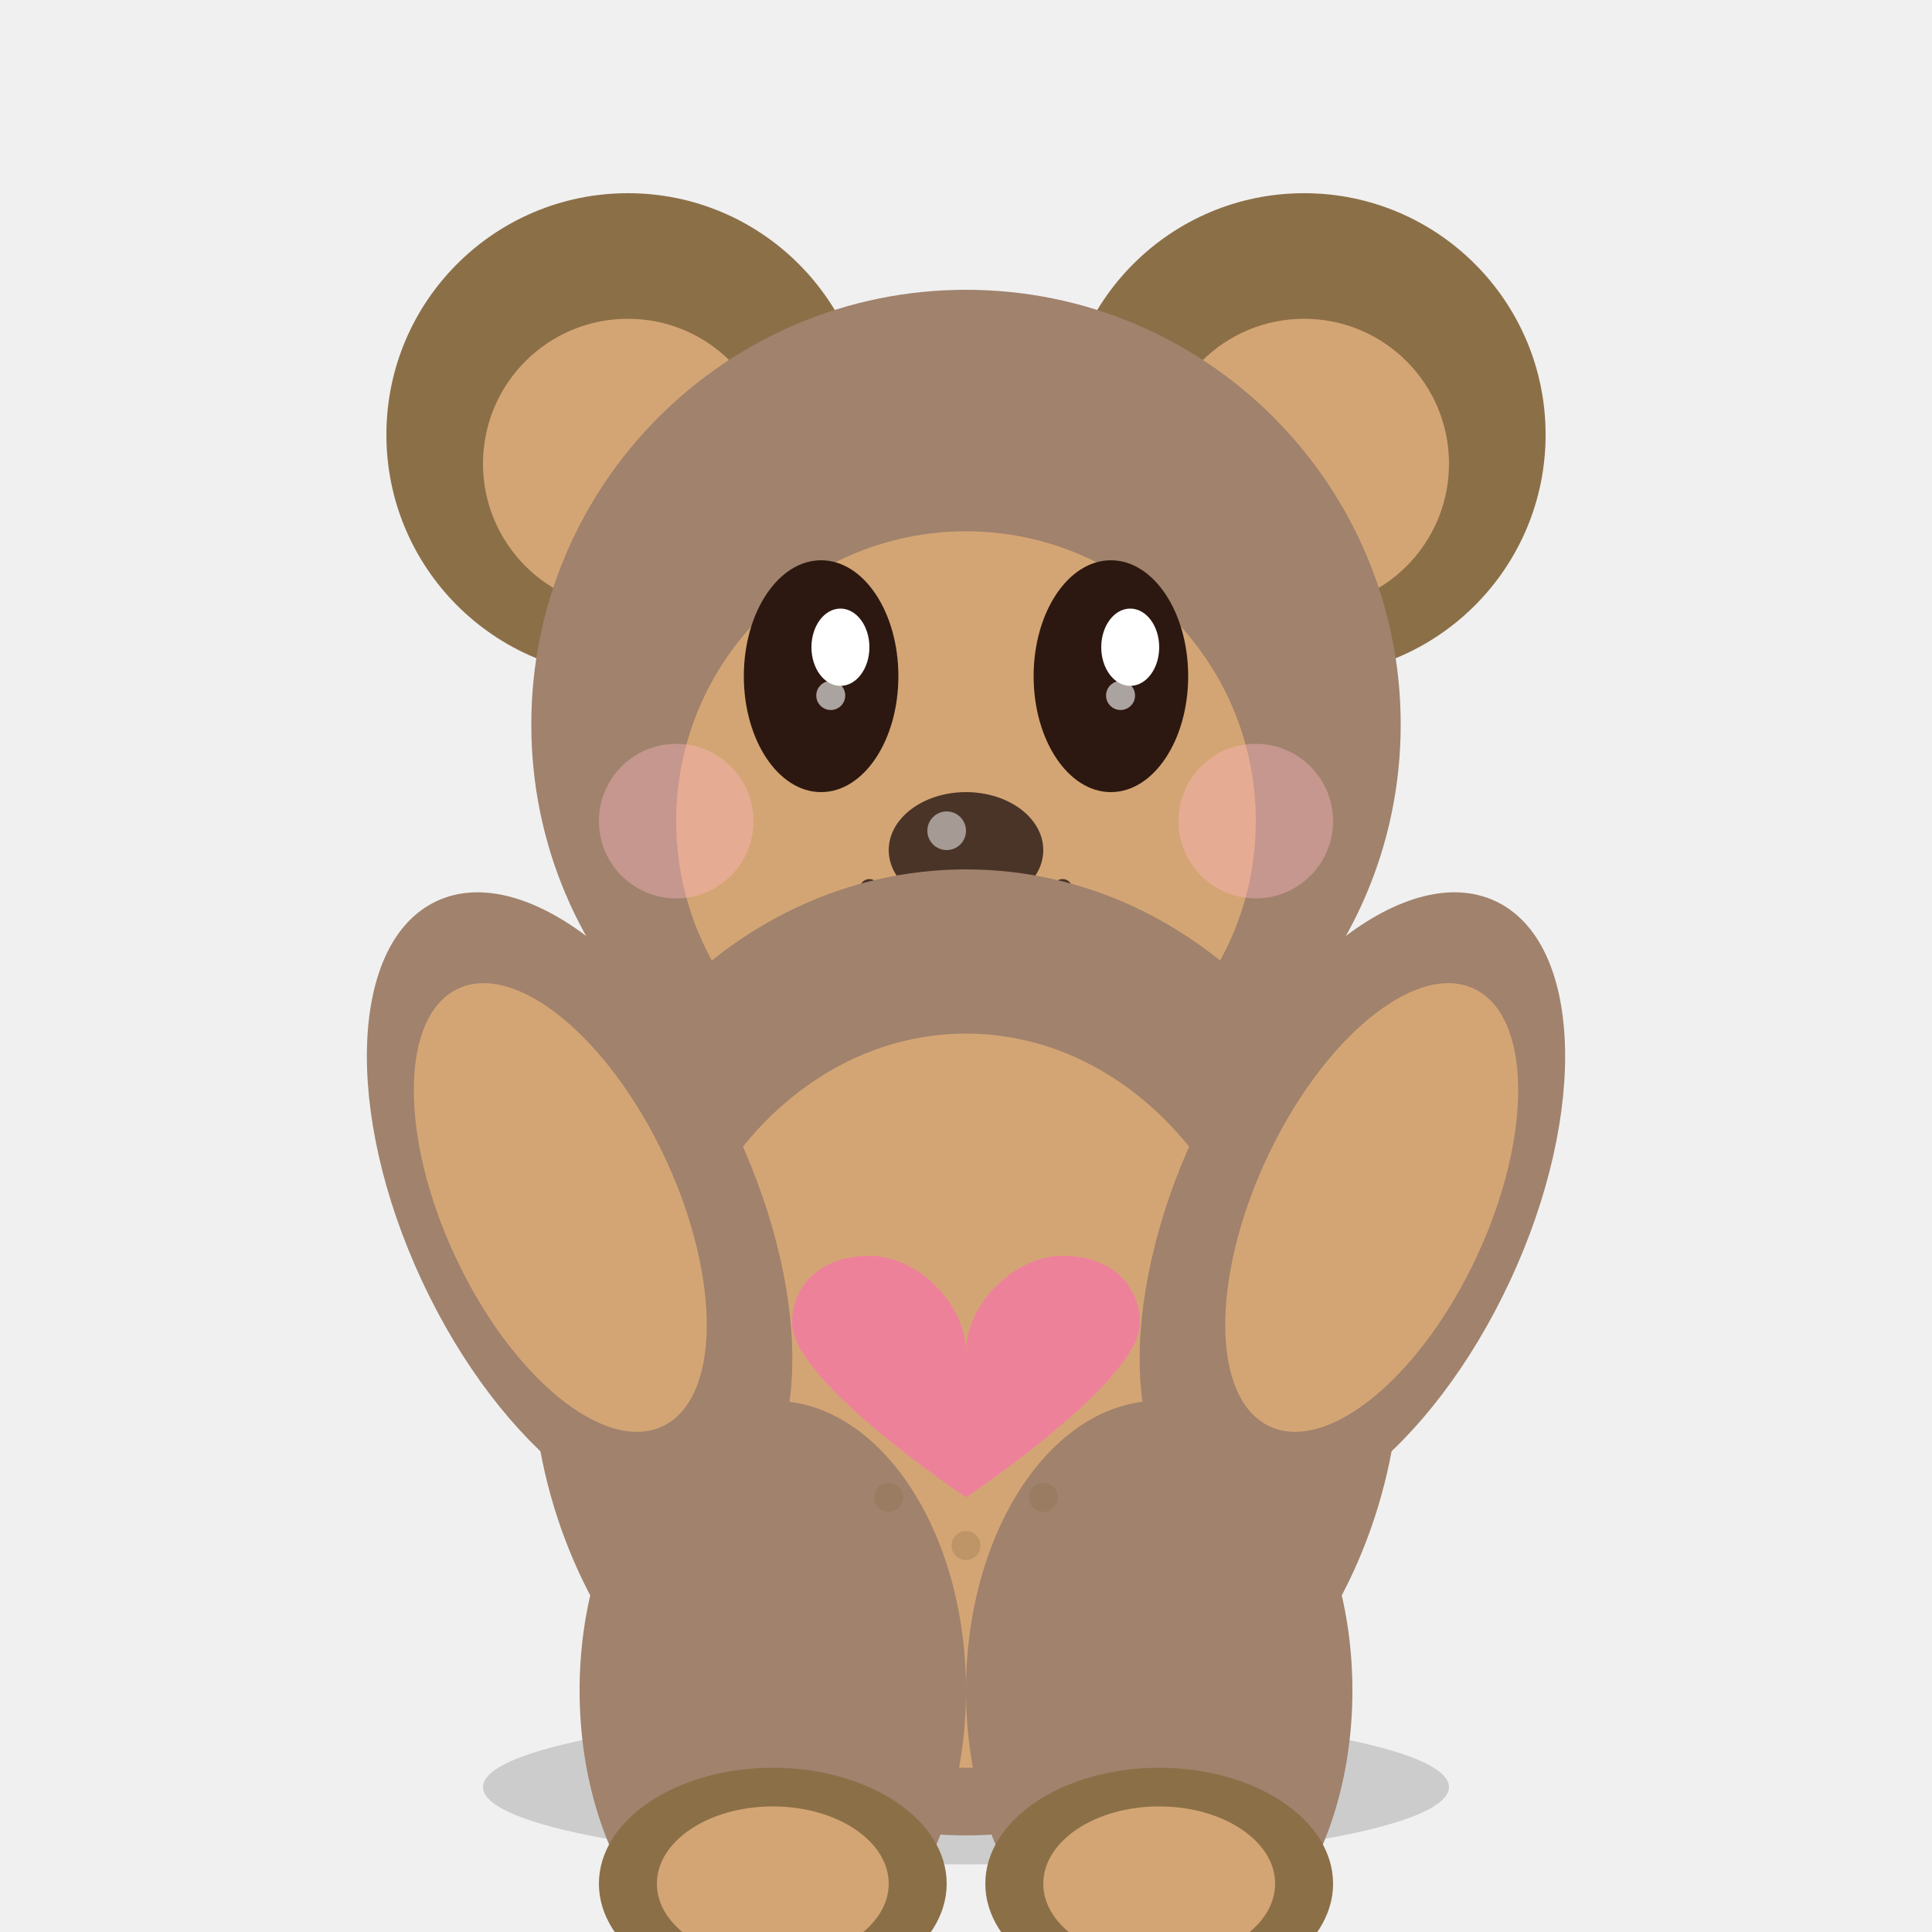
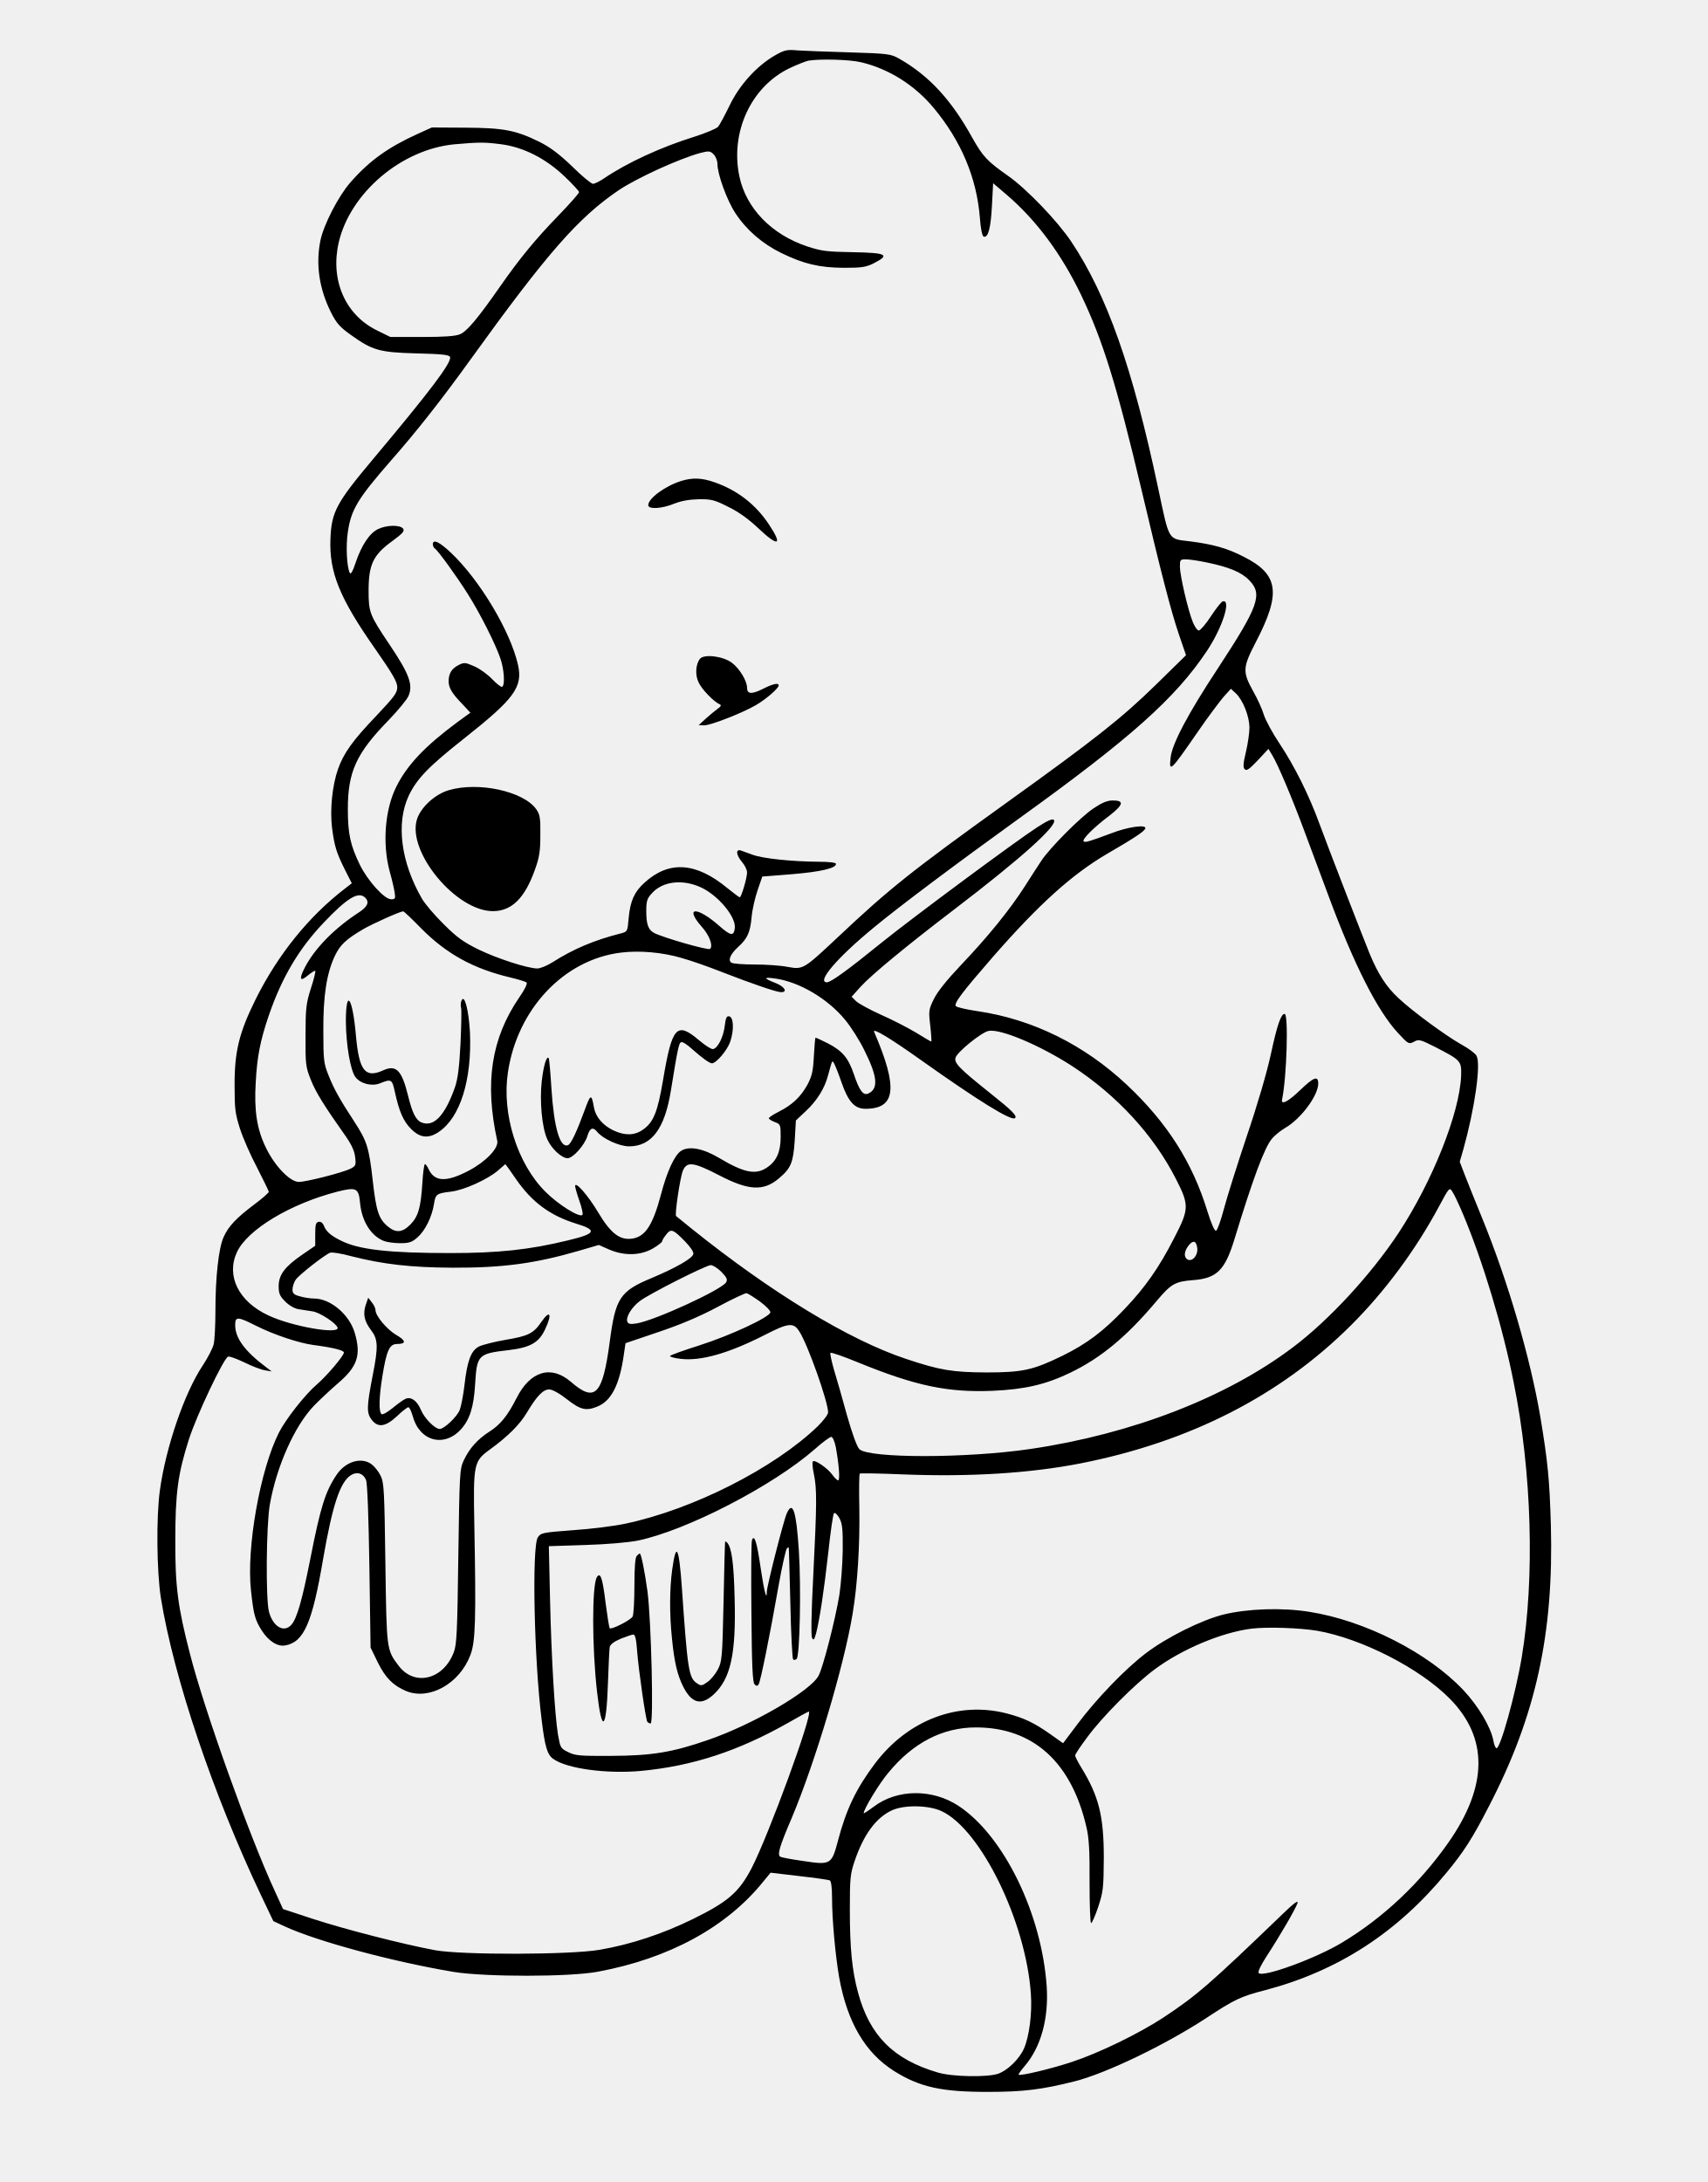
- <svg xmlns="http://www.w3.org/2000/svg" viewBox="0 0 200 200" width="200" height="200">
-   <ellipse cx="100" cy="185" rx="50" ry="8" fill="rgba(0,0,0,0.15)" />
-   <circle cx="65" cy="45" r="25" fill="#8B6F47" />
-   <circle cx="65" cy="48" r="15" fill="#D4A574" />
-   <circle cx="135" cy="45" r="25" fill="#8B6F47" />
-   <circle cx="135" cy="48" r="15" fill="#D4A574" />
-   <circle cx="100" cy="75" r="45" fill="#A0826D" />
-   <circle cx="100" cy="85" r="30" fill="#D4A574" />
-   <ellipse cx="85" cy="70" rx="8" ry="12" fill="#2C1810" />
-   <ellipse cx="87" cy="67" rx="3" ry="4" fill="#FFFFFF" />
-   <circle cx="86" cy="72" r="1.5" fill="#FFFFFF" opacity="0.6" />
-   <ellipse cx="115" cy="70" rx="8" ry="12" fill="#2C1810" />
-   <ellipse cx="117" cy="67" rx="3" ry="4" fill="#FFFFFF" />
-   <circle cx="116" cy="72" r="1.5" fill="#FFFFFF" opacity="0.6" />
-   <ellipse cx="100" cy="88" rx="8" ry="6" fill="#4A3428" />
-   <ellipse cx="98" cy="86" rx="2" ry="2" fill="#FFFFFF" opacity="0.5" />
-   <path d="M 100 90 Q 95 95 90 92" stroke="#4A3428" stroke-width="2" fill="none" stroke-linecap="round" />
-   <path d="M 100 90 Q 105 95 110 92" stroke="#4A3428" stroke-width="2" fill="none" stroke-linecap="round" />
-   <circle cx="70" cy="85" r="8" fill="#FFB6C1" opacity="0.4" />
-   <circle cx="130" cy="85" r="8" fill="#FFB6C1" opacity="0.4" />
-   <ellipse cx="100" cy="140" rx="45" ry="50" fill="#A0826D" />
-   <ellipse cx="100" cy="145" rx="32" ry="38" fill="#D4A574" />
-   <ellipse cx="60" cy="125" rx="18" ry="35" fill="#A0826D" transform="rotate(-25 60 125)" />
-   <ellipse cx="58" cy="125" rx="12" ry="25" fill="#D4A574" transform="rotate(-25 58 125)" />
-   <ellipse cx="140" cy="125" rx="18" ry="35" fill="#A0826D" transform="rotate(25 140 125)" />
-   <ellipse cx="142" cy="125" rx="12" ry="25" fill="#D4A574" transform="rotate(25 142 125)" />
-   <ellipse cx="80" cy="175" rx="20" ry="30" fill="#A0826D" />
-   <ellipse cx="80" cy="195" rx="18" ry="12" fill="#8B6F47" />
-   <ellipse cx="80" cy="195" rx="12" ry="8" fill="#D4A574" />
-   <ellipse cx="120" cy="175" rx="20" ry="30" fill="#A0826D" />
-   <ellipse cx="120" cy="195" rx="18" ry="12" fill="#8B6F47" />
-   <ellipse cx="120" cy="195" rx="12" ry="8" fill="#D4A574" />
-   <path d="M 100 140 C 100 135, 95 130, 90 130 C 85 130, 82 133, 82 137 C 82 143, 100 155, 100 155 C 100 155, 118 143, 118 137 C 118 133, 115 130, 110 130 C 105 130, 100 135, 100 140 Z" fill="#FF69B4" opacity="0.6" />
-   <circle cx="92" cy="155" r="1.5" fill="#8B6F47" opacity="0.3" />
-   <circle cx="100" cy="160" r="1.5" fill="#8B6F47" opacity="0.3" />
-   <circle cx="108" cy="155" r="1.5" fill="#8B6F47" opacity="0.3" />
+ <svg xmlns="http://www.w3.org/2000/svg" version="1.0" width="864pt" height="1104pt" viewBox="0 0 864 1104" preserveAspectRatio="xMidYMid meet">
+   <g transform="translate(0,1104) scale(0.1,-0.1)" fill="#000000" stroke="none">
+     <path d="M3920 10759 c-92 -53 -180 -151 -229 -254 -24 -49 -50 -98 -58 -107 -9 -9 -61 -31 -117 -49 -171 -53 -343 -132 -462 -213 -21 -14 -45 -26 -54 -26 -8 0 -56 39 -105 88 -66 63 -111 97 -165 124 -120 59 -181 71 -375 72 l-170 1 -73 -33 c-149 -68 -243 -135 -340 -246 -60 -69 -135 -214 -151 -294 -24 -119 -6 -243 53 -361 29 -58 46 -76 102 -116 109 -78 144 -88 332 -93 125 -3 165 -7 169 -18 10 -26 -94 -165 -392 -520 -183 -218 -208 -265 -213 -400 -7 -169 46 -300 227 -558 88 -126 111 -166 111 -193 0 -29 -15 -48 -107 -146 -118 -123 -164 -187 -193 -269 -29 -83 -41 -205 -30 -296 12 -93 22 -126 66 -214 l34 -67 -36 -28 c-181 -139 -337 -332 -449 -556 -85 -171 -109 -267 -108 -442 0 -115 3 -140 27 -215 15 -47 54 -136 87 -198 32 -63 59 -118 59 -122 0 -5 -33 -34 -72 -63 -93 -70 -132 -111 -157 -167 -25 -57 -41 -202 -41 -372 0 -73 -4 -150 -9 -170 -5 -20 -30 -69 -56 -108 -92 -138 -186 -413 -216 -630 -19 -137 -16 -411 5 -545 65 -402 263 -991 508 -1507 l61 -128 56 -26 c164 -76 546 -179 856 -231 160 -26 588 -26 730 1 361 67 652 226 837 456 l37 45 144 -17 c80 -9 150 -19 156 -22 7 -4 11 -41 11 -89 0 -110 17 -292 36 -402 41 -227 132 -381 277 -473 130 -82 242 -107 482 -106 173 0 269 12 435 54 159 41 452 182 658 316 150 99 178 112 305 145 367 97 667 291 916 594 87 105 132 175 214 335 238 458 329 873 314 1424 -7 233 -15 317 -53 546 -51 300 -164 688 -296 1010 -33 80 -71 176 -86 214 l-26 68 18 62 c58 208 90 431 67 474 -6 12 -41 38 -78 58 -78 44 -246 167 -316 233 -62 57 -104 122 -147 226 -37 91 -205 524 -255 660 -52 143 -127 292 -199 400 -37 55 -73 122 -81 148 -8 27 -32 81 -55 121 -54 98 -52 119 14 247 130 249 116 344 -63 433 -84 43 -153 62 -270 77 -113 14 -103 -3 -161 269 -129 609 -259 977 -440 1248 -70 104 -224 265 -319 332 -107 75 -128 98 -182 194 -105 190 -218 313 -369 399 -43 24 -54 26 -250 32 -113 3 -232 8 -265 10 -54 5 -66 2 -115 -26z m437 -34 c140 -33 272 -116 368 -232 139 -167 217 -354 233 -555 4 -56 12 -93 19 -95 23 -8 36 43 42 156 l6 114 68 -58 c150 -128 277 -299 377 -507 110 -230 180 -455 305 -983 101 -429 151 -620 190 -735 l36 -105 -153 -150 c-173 -169 -306 -274 -753 -595 -487 -350 -596 -437 -858 -684 -172 -161 -173 -162 -252 -148 -34 7 -109 12 -166 12 -57 0 -110 4 -118 9 -19 12 -6 43 34 80 47 42 61 74 68 151 3 36 17 97 30 135 l24 70 151 12 c144 12 222 30 222 52 0 7 -35 11 -92 11 -130 1 -278 16 -329 35 -24 9 -52 19 -61 22 -27 8 -23 -24 7 -59 14 -16 25 -40 25 -52 0 -28 -29 -126 -37 -126 -3 0 -31 21 -62 46 -159 132 -296 141 -420 28 -51 -46 -72 -92 -80 -178 -6 -70 -6 -70 -41 -79 -134 -34 -240 -79 -345 -146 -27 -17 -61 -31 -76 -31 -49 0 -203 50 -298 96 -77 38 -110 62 -176 128 -45 44 -95 103 -110 129 -107 185 -132 382 -67 521 41 86 101 148 282 291 253 200 296 259 271 371 -38 169 -193 429 -339 567 -59 56 -92 71 -92 43 0 -8 5 -18 10 -21 16 -10 113 -144 168 -232 62 -98 138 -250 163 -322 20 -57 25 -136 10 -146 -5 -3 -28 15 -51 39 -23 24 -64 54 -91 65 -45 20 -51 20 -79 6 -35 -18 -50 -43 -50 -82 0 -33 17 -62 72 -118 l38 -41 -66 -48 c-162 -120 -253 -215 -308 -325 -58 -114 -72 -288 -35 -427 12 -43 24 -94 26 -111 5 -29 2 -33 -18 -33 -34 0 -118 93 -158 174 -48 99 -61 156 -61 282 0 190 43 283 207 451 47 49 92 103 100 122 24 56 4 111 -97 261 -100 149 -105 162 -105 271 0 132 23 181 118 250 56 41 66 53 56 65 -16 19 -83 18 -126 -3 -43 -20 -84 -82 -114 -171 -14 -43 -24 -60 -29 -51 -15 28 -21 136 -10 207 16 113 51 170 215 358 133 151 258 310 405 514 389 540 546 719 751 858 91 61 303 158 412 188 44 11 50 11 68 -7 10 -10 19 -32 19 -48 0 -52 48 -184 90 -248 56 -86 137 -156 233 -203 115 -56 192 -74 317 -75 92 0 111 3 153 24 82 42 63 52 -108 55 -132 2 -160 6 -230 29 -181 60 -310 193 -344 355 -47 224 60 454 254 547 38 18 81 35 95 38 58 10 210 6 267 -8z m-1820 -415 c112 -15 223 -71 319 -162 41 -39 74 -75 74 -80 0 -6 -46 -58 -103 -117 -121 -125 -197 -218 -297 -361 -113 -162 -167 -226 -202 -241 -24 -10 -80 -14 -193 -14 l-160 0 -67 33 c-162 79 -238 256 -194 446 59 252 319 471 586 496 126 11 151 11 237 0z m3570 -2116 c111 -23 175 -49 214 -90 69 -71 48 -130 -161 -449 -149 -226 -230 -379 -237 -449 -9 -77 0 -68 138 132 50 73 109 151 129 175 l38 42 25 -23 c36 -34 68 -115 69 -172 0 -27 -8 -83 -18 -125 -14 -58 -15 -78 -6 -87 10 -10 24 1 66 45 l54 58 20 -33 c28 -46 101 -219 160 -378 28 -74 83 -223 123 -330 130 -351 248 -584 353 -697 52 -56 54 -57 80 -44 24 14 32 12 109 -27 130 -67 132 -70 130 -145 -8 -190 -145 -534 -317 -796 -139 -210 -351 -440 -533 -577 -336 -254 -814 -439 -1328 -515 -323 -48 -820 -48 -867 -1 -12 12 -37 81 -63 173 -23 85 -53 189 -66 231 -12 43 -20 80 -17 83 3 4 66 -18 139 -48 291 -119 454 -153 679 -144 165 7 272 32 396 92 156 75 287 185 435 361 74 88 94 100 185 107 121 9 162 50 210 207 94 308 152 464 190 509 13 16 44 41 68 55 79 46 165 162 166 223 0 42 -22 34 -91 -32 -61 -59 -98 -78 -92 -48 24 114 33 433 13 433 -19 0 -38 -57 -70 -205 -20 -92 -67 -253 -122 -415 -49 -146 -101 -312 -116 -369 -15 -58 -33 -106 -39 -108 -7 -3 -24 35 -44 99 -76 248 -204 448 -407 639 -216 203 -477 332 -756 373 -54 8 -103 19 -109 25 -13 13 30 69 188 251 232 265 398 415 575 519 143 83 189 114 195 129 8 22 -87 9 -172 -24 -109 -41 -133 -48 -140 -41 -9 10 49 69 129 129 73 57 78 78 18 78 -27 0 -54 -11 -97 -40 -65 -43 -222 -201 -264 -265 -15 -22 -52 -80 -84 -130 -77 -120 -186 -254 -322 -397 -72 -76 -121 -137 -138 -173 -26 -53 -27 -60 -18 -135 5 -44 7 -80 5 -80 -2 0 -38 21 -80 47 -42 25 -122 66 -177 90 -55 25 -110 55 -123 67 l-23 23 45 50 c54 60 236 210 476 393 334 255 527 427 502 452 -7 7 -32 -4 -83 -37 -111 -72 -625 -453 -788 -584 -171 -139 -257 -201 -277 -201 -54 0 50 123 236 276 125 104 416 322 739 555 560 403 789 607 948 846 79 119 125 264 79 250 -6 -2 -33 -35 -59 -75 -26 -40 -54 -72 -61 -72 -8 0 -21 19 -30 41 -25 61 -66 238 -66 282 0 35 2 37 30 37 17 0 65 -7 107 -16z m-2562 -1643 c88 -40 180 -150 173 -207 -5 -42 -21 -39 -77 10 -113 100 -180 100 -92 -1 41 -45 60 -98 44 -114 -9 -9 -238 57 -284 81 -29 16 -39 44 -39 109 0 52 4 65 28 91 54 61 154 73 247 31z m-1697 -53 c22 -22 12 -45 -30 -73 -127 -82 -228 -186 -277 -283 -29 -57 -23 -71 17 -37 18 15 35 25 37 23 3 -3 -7 -43 -22 -89 -24 -75 -27 -100 -27 -239 -1 -146 1 -159 27 -224 25 -63 66 -129 179 -289 27 -39 42 -72 45 -102 5 -40 3 -44 -23 -58 -40 -20 -224 -67 -262 -67 -44 0 -121 79 -166 172 -46 94 -61 188 -52 333 7 130 23 211 66 337 66 192 152 338 279 471 118 124 175 159 209 125z m282 -154 c128 -130 265 -205 450 -249 41 -10 79 -21 84 -26 6 -5 -9 -36 -37 -76 -141 -207 -176 -430 -111 -725 8 -37 -57 -105 -144 -151 -114 -60 -174 -57 -204 9 -6 13 -14 24 -18 24 -4 0 -10 -44 -13 -97 -8 -125 -21 -169 -62 -210 -40 -40 -73 -42 -113 -8 -46 38 -59 79 -76 232 -19 167 -29 199 -92 296 -78 119 -105 169 -132 237 -24 60 -26 77 -26 225 -1 179 17 293 60 382 26 53 55 81 144 133 45 26 182 88 200 89 3 1 44 -38 90 -85z m1319 -151 c47 -13 138 -45 201 -70 149 -58 279 -103 302 -103 35 0 18 28 -27 46 -63 24 -64 32 -2 23 122 -17 267 -103 354 -210 29 -35 73 -104 97 -154 65 -130 71 -191 23 -216 -28 -16 -48 10 -77 97 -28 82 -58 117 -131 155 -32 16 -60 29 -62 29 -3 0 -6 -42 -9 -93 -4 -79 -10 -102 -33 -146 -34 -61 -76 -101 -145 -136 -28 -14 -50 -29 -50 -33 0 -4 14 -13 30 -19 29 -11 30 -13 30 -75 0 -76 -21 -123 -69 -155 -57 -39 -116 -27 -242 48 -82 49 -153 62 -193 36 -33 -22 -71 -103 -102 -222 -40 -150 -77 -209 -140 -221 -66 -12 -113 23 -180 136 -49 82 -114 156 -114 129 0 -7 10 -42 22 -76 12 -34 19 -65 15 -70 -15 -15 -122 52 -187 117 -143 142 -222 395 -190 605 48 320 283 569 570 605 94 12 211 2 309 -27z m1206 -513 c297 -211 464 -314 481 -297 12 11 -16 39 -127 127 -154 123 -183 152 -174 179 9 29 131 128 167 135 60 12 261 -73 423 -178 228 -149 412 -349 525 -571 68 -133 67 -152 -9 -299 -76 -149 -147 -250 -250 -358 -108 -114 -192 -177 -316 -238 -148 -72 -201 -84 -385 -84 -171 1 -234 11 -407 69 -288 96 -679 334 -1083 658 -41 34 -77 62 -79 64 -8 6 20 195 34 229 20 49 53 45 183 -22 149 -78 225 -82 302 -17 62 52 73 79 81 190 l6 104 50 47 c57 53 96 116 113 182 22 80 20 76 30 60 5 -8 22 -50 37 -94 35 -101 67 -136 122 -136 154 0 166 106 44 389 -10 23 80 -31 232 -139z m-2044 -606 c81 -117 172 -184 304 -225 109 -33 101 -51 -42 -85 -193 -47 -350 -64 -593 -64 -312 0 -464 17 -555 63 -51 25 -75 46 -86 75 -6 15 -16 22 -27 20 -14 -3 -17 -14 -17 -63 l0 -58 -67 -46 c-87 -60 -118 -101 -118 -159 0 -37 6 -50 33 -77 20 -20 47 -36 68 -39 19 -3 51 -8 71 -11 37 -6 118 -59 126 -82 12 -37 -234 6 -351 62 -150 70 -214 200 -158 320 53 114 271 245 509 306 96 24 107 18 114 -59 9 -92 56 -166 121 -191 16 -6 53 -11 82 -11 46 0 60 5 88 30 38 33 73 104 83 169 8 50 13 53 87 62 66 8 185 62 237 107 19 17 36 31 37 32 1 0 25 -34 54 -76z m4792 -178 c100 -238 201 -572 256 -851 92 -454 107 -987 41 -1388 -31 -187 -111 -474 -129 -462 -5 2 -12 20 -15 39 -13 68 -76 174 -151 254 -179 190 -499 353 -781 397 -137 22 -311 16 -434 -14 -111 -28 -284 -114 -390 -194 -106 -80 -251 -231 -348 -360 l-73 -97 -62 44 c-85 60 -136 84 -224 107 -247 63 -500 -34 -666 -254 -94 -125 -145 -230 -187 -390 -32 -121 -37 -124 -175 -103 -58 8 -111 18 -117 22 -16 10 -4 51 58 196 119 282 265 771 308 1033 25 148 37 349 34 532 -2 94 -1 174 2 177 3 3 104 1 224 -4 337 -13 638 6 894 56 553 109 1011 343 1368 699 170 169 327 381 444 599 53 99 54 100 69 76 9 -13 33 -64 54 -114z m-3935 -139 c26 -27 43 -52 40 -62 -4 -22 -91 -71 -210 -121 -162 -67 -184 -102 -213 -324 -36 -269 -74 -308 -197 -201 -100 86 -206 54 -275 -84 -44 -87 -82 -134 -136 -168 -62 -40 -102 -85 -131 -147 -20 -43 -21 -66 -27 -485 -5 -383 -8 -446 -23 -485 -53 -139 -199 -174 -279 -68 -61 81 -61 78 -67 518 -5 370 -7 408 -24 443 -10 21 -30 46 -44 57 -51 40 -133 17 -179 -52 -57 -85 -81 -161 -133 -426 -42 -212 -68 -302 -96 -333 -38 -42 -93 -9 -113 66 -17 63 -14 435 4 541 34 195 126 400 223 501 31 32 87 84 123 115 98 84 117 142 84 254 -27 93 -123 174 -206 174 -19 0 -51 5 -71 11 -31 8 -38 15 -38 35 0 14 7 35 16 49 16 24 146 126 175 137 9 3 57 -4 107 -18 161 -41 302 -57 512 -58 252 -1 417 21 637 85 l103 30 52 -23 c77 -33 158 -31 221 5 26 15 47 32 47 36 0 5 9 20 21 35 24 31 35 27 97 -37z m2590 -33 c4 -39 -30 -73 -53 -54 -17 14 -12 44 13 73 21 24 36 17 40 -19z m-2408 -119 c28 -29 32 -39 24 -53 -23 -38 -361 -193 -453 -208 -32 -5 -42 -3 -47 9 -8 23 21 72 63 104 47 36 332 180 359 182 11 0 35 -15 54 -34z m195 -150 c31 -23 54 -47 53 -55 -5 -25 -200 -116 -359 -167 -82 -26 -149 -50 -149 -54 0 -4 24 -11 53 -14 102 -13 245 28 429 122 117 60 143 63 172 17 42 -63 146 -356 146 -410 0 -11 -24 -42 -52 -70 -221 -213 -632 -421 -973 -493 -55 -12 -174 -27 -264 -33 -157 -12 -164 -13 -180 -37 -30 -47 -19 -618 20 -926 16 -132 28 -173 58 -194 69 -50 271 -77 445 -61 263 25 493 101 747 245 52 30 98 55 101 55 26 0 -204 -629 -290 -794 -64 -121 -118 -168 -297 -256 -153 -75 -313 -128 -470 -155 -149 -26 -701 -27 -835 -2 -161 30 -457 106 -616 158 l-152 50 -41 90 c-126 271 -356 912 -430 1202 -61 235 -75 342 -74 572 0 241 13 338 69 513 38 119 175 409 198 418 7 3 44 -11 82 -29 38 -19 85 -37 104 -40 l35 -6 -29 22 c-107 80 -156 147 -156 212 0 45 11 45 108 -4 88 -44 213 -86 287 -96 100 -13 155 -27 155 -38 0 -17 -87 -119 -137 -162 -58 -49 -158 -176 -192 -244 -95 -188 -165 -583 -141 -799 13 -121 20 -147 54 -201 34 -54 81 -84 120 -76 94 17 136 114 191 438 47 270 85 387 140 423 31 20 63 10 77 -24 7 -17 13 -183 17 -438 l6 -410 37 -76 c39 -78 77 -116 143 -144 117 -48 270 37 325 182 26 68 29 178 20 659 -6 310 -3 322 80 382 89 65 150 125 186 186 50 84 82 117 113 117 16 0 52 -20 90 -50 69 -54 97 -60 155 -36 70 29 112 112 133 266 l8 54 165 56 c111 37 210 79 300 127 74 40 141 71 147 70 7 -1 37 -20 68 -42z m384 -737 c16 -87 22 -168 12 -168 -5 0 -19 13 -30 29 -24 33 -88 77 -98 67 -4 -4 -2 -33 5 -64 16 -76 15 -153 -3 -513 -10 -191 -12 -306 -6 -316 7 -14 11 -10 20 22 18 70 40 215 62 410 11 105 24 194 29 199 5 4 17 -7 27 -25 15 -28 18 -55 17 -164 -1 -71 -9 -173 -17 -225 -22 -131 -82 -364 -105 -408 -40 -77 -331 -247 -561 -326 -179 -62 -282 -79 -486 -80 -161 -1 -184 1 -220 19 -39 19 -40 22 -52 90 -16 101 -33 381 -40 686 l-6 266 185 6 c106 3 218 13 264 22 247 51 685 277 898 464 38 34 75 61 82 61 7 0 17 -22 23 -52z m2436 -929 c223 -39 518 -189 670 -343 196 -198 194 -442 -6 -728 -145 -207 -331 -382 -539 -507 -133 -80 -398 -177 -421 -154 -6 6 10 39 39 84 71 109 148 242 157 270 5 17 -16 2 -76 -56 -368 -354 -432 -410 -601 -522 -125 -82 -328 -181 -466 -226 -102 -34 -261 -72 -268 -64 -2 2 12 22 31 44 82 96 122 241 111 403 -25 367 -217 762 -446 913 -132 87 -310 86 -429 -4 -28 -21 -51 -36 -51 -33 0 20 79 151 125 205 125 152 275 229 443 229 289 0 483 -175 559 -504 13 -54 17 -120 16 -278 0 -115 3 -208 8 -208 4 0 21 37 36 83 25 76 27 94 28 247 0 212 -25 312 -114 457 -17 28 -31 55 -31 61 0 6 27 47 61 92 76 104 241 269 339 342 139 104 342 189 494 208 79 9 240 4 331 -11z m-1900 -913 c198 -93 426 -559 451 -924 7 -99 -8 -215 -35 -277 -23 -52 -82 -110 -130 -127 -54 -19 -233 -16 -306 6 -225 66 -345 187 -404 406 -30 111 -41 224 -41 418 0 157 2 180 24 245 46 136 109 221 190 258 62 28 186 26 251 -5z" />
+     <path d="M3445 8606 c-81 -26 -165 -88 -165 -122 0 -22 70 -18 132 8 36 14 76 21 123 22 63 1 80 -3 149 -38 52 -25 102 -61 151 -107 104 -99 128 -90 54 20 -67 100 -159 171 -274 211 -66 23 -112 24 -170 6z" />
+     <path d="M3542 7707 c-22 -27 -26 -82 -7 -120 16 -35 77 -98 106 -110 10 -5 8 -11 -11 -24 -14 -10 -41 -33 -60 -50 l-35 -32 28 -1 c33 0 192 62 261 102 52 30 116 86 116 100 0 15 -30 8 -81 -18 -56 -28 -79 -26 -79 6 0 35 -38 97 -76 126 -44 34 -141 46 -162 21z" />
+     <path d="M2271 7042 c-70 -20 -144 -88 -162 -150 -48 -164 199 -462 385 -462 95 0 162 66 213 211 22 60 27 93 27 174 1 87 -2 104 -21 131 -65 91 -293 140 -442 96z" />
+     <path d="M2335 5977 c-4 -9 -5 -26 -2 -37 3 -10 1 -92 -3 -182 -6 -120 -14 -178 -28 -219 -50 -142 -106 -202 -167 -179 -30 11 -48 46 -70 135 -32 130 -60 159 -125 130 -92 -42 -123 -4 -139 175 -17 195 -51 243 -51 72 1 -119 23 -247 48 -281 25 -34 83 -49 125 -32 57 23 61 21 75 -44 22 -100 43 -148 82 -187 45 -46 89 -50 140 -15 109 73 168 264 158 502 -6 113 -28 199 -43 162z" />
+     <path d="M3667 5849 c-7 -57 -35 -112 -59 -117 -8 -2 -39 18 -69 43 -115 98 -138 74 -184 -199 -28 -165 -49 -216 -104 -253 -42 -29 -91 -29 -148 -2 -54 26 -90 69 -98 117 -12 69 -17 67 -46 -13 -41 -112 -70 -173 -85 -179 -41 -16 -71 88 -84 288 -5 81 -11 150 -14 153 -11 11 -26 -40 -35 -118 -11 -100 1 -234 28 -293 21 -48 73 -96 103 -96 27 0 86 66 100 112 12 41 28 48 49 22 29 -36 113 -74 162 -74 114 0 181 89 212 285 34 210 40 239 52 242 7 3 31 -13 55 -35 47 -42 88 -72 100 -72 22 0 78 66 93 110 20 60 17 124 -6 128 -13 2 -17 -9 -22 -49z" />
+     <path d="M1850 4436 c-14 -45 -7 -80 26 -124 37 -48 39 -83 10 -230 -31 -160 -32 -191 -5 -226 32 -41 70 -35 128 19 26 25 52 45 57 45 6 0 15 -20 22 -44 34 -128 159 -162 245 -67 44 49 64 112 71 227 9 150 15 155 170 173 109 13 153 38 184 105 38 80 25 102 -20 36 -39 -57 -66 -70 -180 -89 -57 -10 -117 -25 -135 -34 -40 -21 -59 -72 -73 -196 -6 -51 -17 -107 -24 -125 -14 -35 -79 -96 -101 -96 -24 0 -77 53 -95 96 -20 47 -49 68 -77 57 -10 -4 -39 -24 -65 -46 -26 -21 -51 -36 -57 -32 -15 9 -14 84 4 193 21 130 36 162 74 162 47 0 46 17 -3 45 -48 28 -106 97 -106 126 0 9 -8 27 -19 40 l-18 23 -13 -38z" />
+     <path d="M3981 3383 c-16 -35 -101 -369 -101 -396 0 -51 -14 3 -31 118 -19 132 -32 174 -44 143 -4 -9 -5 -175 -3 -367 2 -269 6 -353 16 -363 10 -10 14 -10 21 1 9 15 54 233 101 501 17 96 36 179 41 185 5 5 10 7 10 5 1 -3 4 -130 8 -282 3 -152 10 -280 14 -284 4 -4 12 -3 18 3 16 16 23 363 11 548 -13 201 -31 255 -61 188z" />
+     <path d="M3669 3240 c-1 -3 -5 -140 -8 -305 -6 -283 -8 -302 -29 -342 -12 -23 -35 -51 -52 -63 -28 -20 -33 -21 -53 -7 -42 27 -48 66 -77 486 -15 208 -29 233 -49 88 -13 -96 -14 -222 -1 -347 12 -121 27 -183 56 -242 43 -86 91 -99 153 -43 88 80 116 206 108 490 -4 176 -15 256 -38 280 -5 5 -10 7 -10 5z" />
+     <path d="M3222 3168 c-8 -8 -12 -56 -12 -151 0 -76 -4 -146 -9 -156 -10 -18 -107 -68 -116 -59 -3 3 -12 61 -21 129 -15 124 -26 158 -44 129 -25 -41 -25 -353 1 -580 24 -214 47 -196 55 42 3 90 7 172 9 184 3 14 21 28 56 43 28 11 57 21 64 21 9 0 15 -28 19 -87 8 -100 43 -340 51 -354 4 -5 11 -9 17 -9 16 0 3 525 -16 669 -14 102 -32 191 -39 191 -2 0 -8 -5 -15 -12z" />
+   </g>
</svg>
